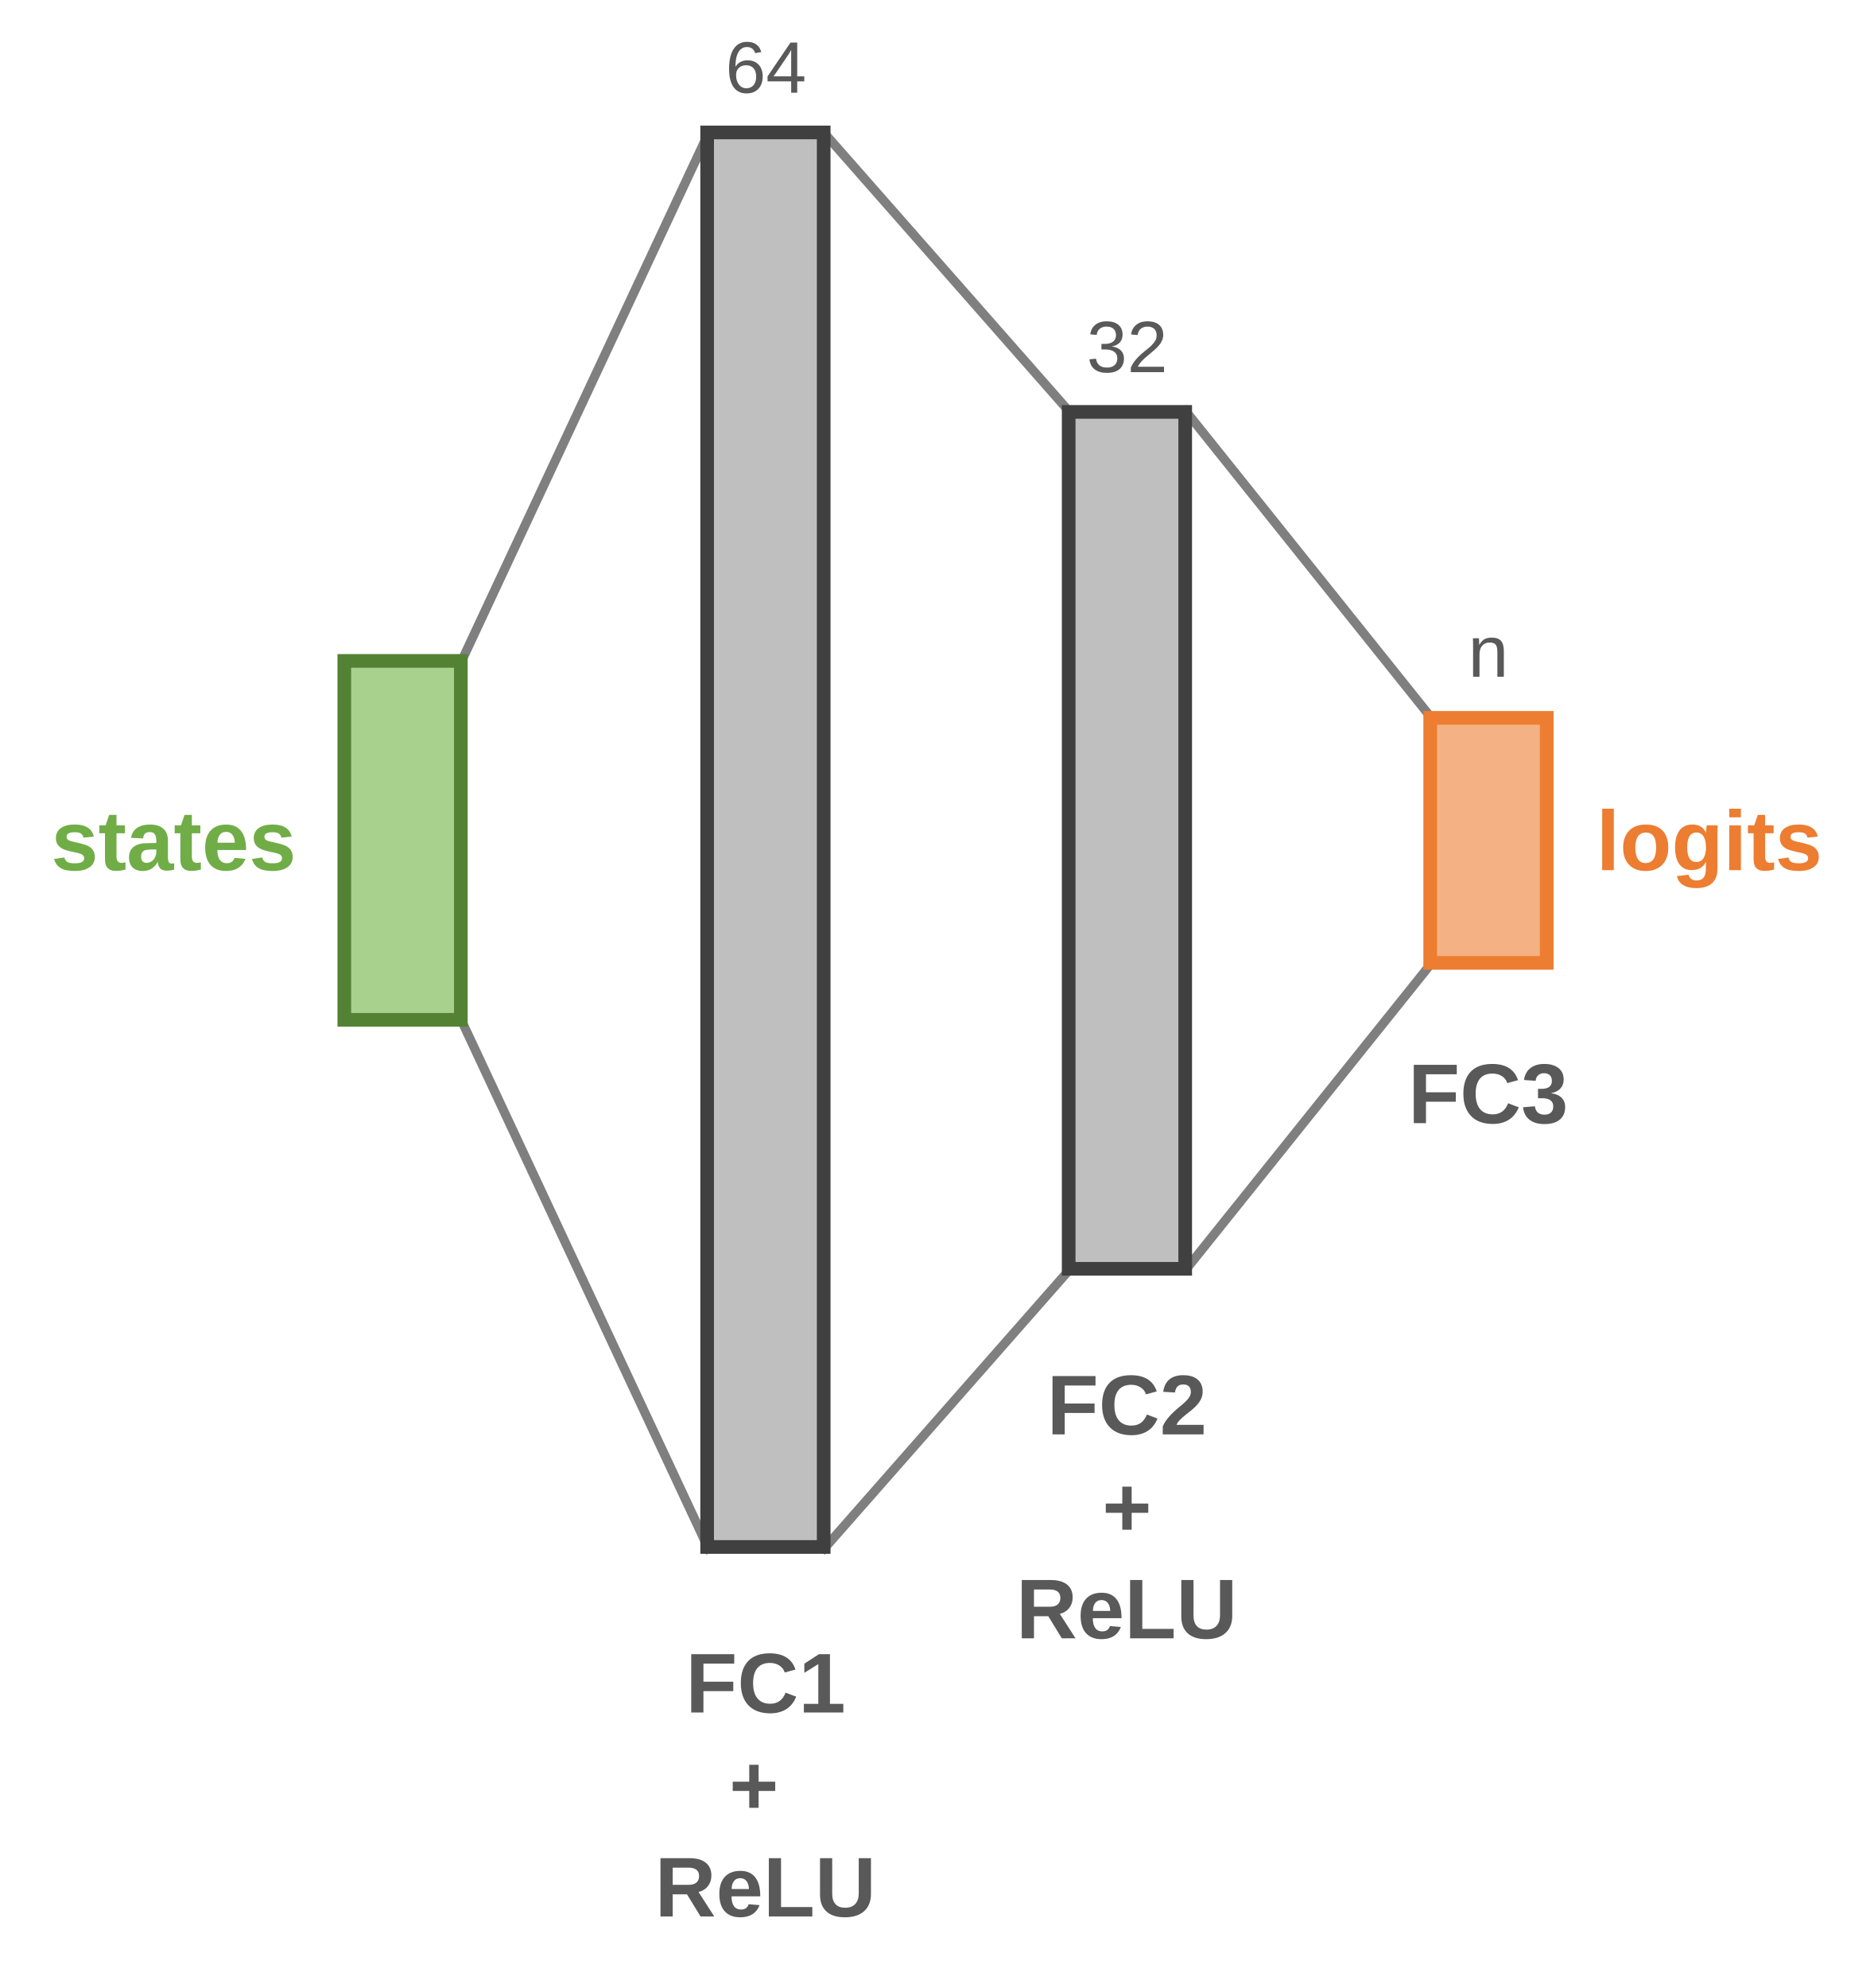
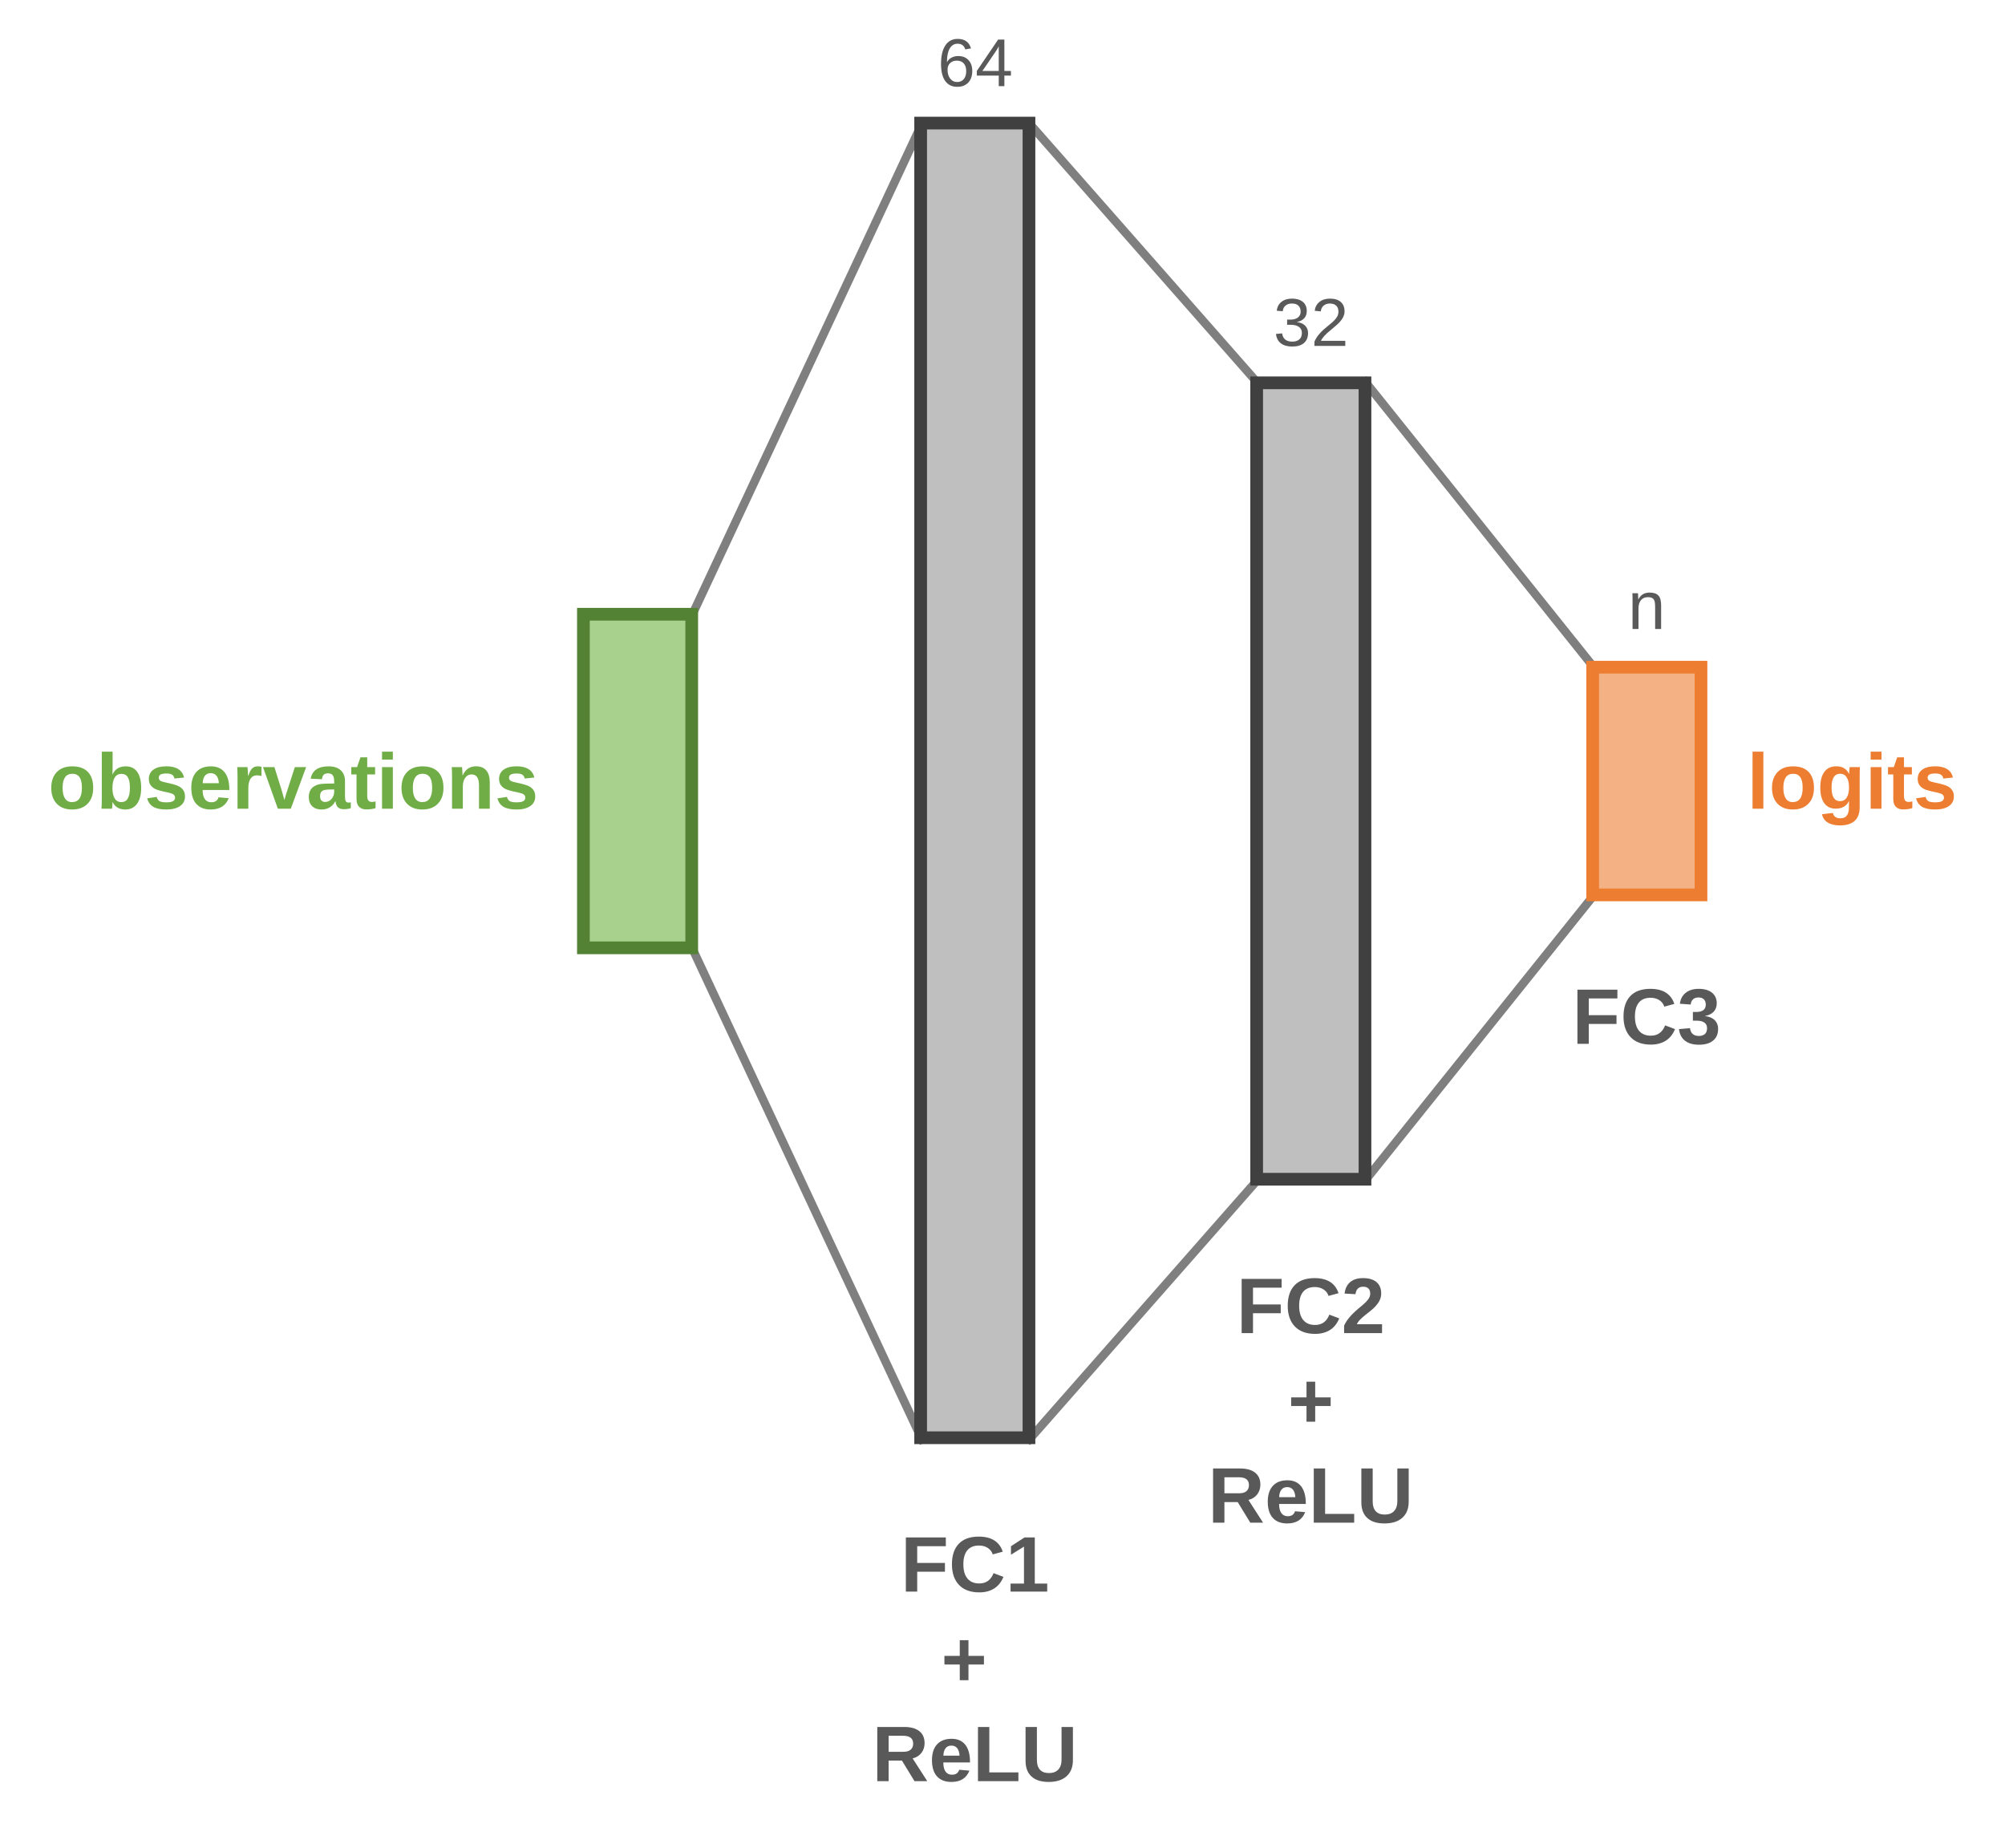
- <svg xmlns="http://www.w3.org/2000/svg" width="1415" height="1501" xml:space="preserve" overflow="hidden">
-   <defs>
-     <clipPath id="clip0">
-       <rect x="4438" y="933" width="1415" height="1501" />
-     </clipPath>
-   </defs>
-   <g clip-path="url(#clip0)" transform="translate(-4438 -933)">
+ <svg xmlns="http://www.w3.org/2000/svg" width="1629" height="1501" xml:space="preserve" overflow="hidden">
+   <g transform="translate(-4224 -933)">
    <path d="M5333.5 1243.5 5518.76 1474.88" stroke="#7F7F7F" stroke-width="6.875" stroke-linecap="square" stroke-miterlimit="8" stroke-dasharray="20.625 6.875" fill="none" fill-rule="evenodd" />
    <path d="M0 0 185.262 231.078" stroke="#7F7F7F" stroke-width="6.875" stroke-linecap="square" stroke-miterlimit="8" stroke-dasharray="20.625 6.875" fill="none" fill-rule="evenodd" transform="matrix(-1 0 0 1 5518.76 1660.5)" />
    <path d="M0 0 185.263 210.592" stroke="#7F7F7F" stroke-width="6.875" stroke-linecap="square" stroke-miterlimit="8" stroke-dasharray="20.625 6.875" fill="none" fill-rule="evenodd" transform="matrix(-1 0 0 1 5245.76 1891.5)" />
    <path d="M5060.5 1033.5 5245.76 1244.09" stroke="#7F7F7F" stroke-width="6.875" stroke-linecap="square" stroke-miterlimit="8" stroke-dasharray="20.625 6.875" fill="none" fill-rule="evenodd" />
    <path d="M0 0 186.511 398.782" stroke="#7F7F7F" stroke-width="6.875" stroke-linecap="square" stroke-miterlimit="8" stroke-dasharray="20.625 6.875" fill="none" fill-rule="evenodd" transform="matrix(-1 0 0 1 4973.01 1033.5)" />
    <path d="M4786.5 1703.5 4973.01 2102.28" stroke="#7F7F7F" stroke-width="6.875" stroke-linecap="square" stroke-miterlimit="8" stroke-dasharray="20.625 6.875" fill="none" fill-rule="evenodd" />
    <rect x="4972" y="1033" width="88" height="1068" stroke="#404040" stroke-width="10.312" stroke-miterlimit="8" fill="#BFBFBF" />
    <rect x="5245" y="1244" width="88" height="647" stroke="#404040" stroke-width="10.312" stroke-miterlimit="8" fill="#BFBFBF" />
    <text fill="#595959" font-family="Arial,Arial_MSFontService,sans-serif" font-weight="700" font-size="64" transform="matrix(1 0 0 1 4955.7 2226)">FC1</text>
    <text fill="#595959" font-family="Arial,Arial_MSFontService,sans-serif" font-weight="700" font-size="64" transform="matrix(1 0 0 1 4988.63 2303)">+ </text>
    <text fill="#595959" font-family="Arial,Arial_MSFontService,sans-serif" font-weight="700" font-size="64" transform="matrix(1 0 0 1 4932.48 2380)">ReLU</text>
    <text fill="#595959" font-family="Arial,Arial_MSFontService,sans-serif" font-weight="700" font-size="64" transform="matrix(1 0 0 1 5228.52 2016)">FC2</text>
    <text fill="#595959" font-family="Arial,Arial_MSFontService,sans-serif" font-weight="700" font-size="64" transform="matrix(1 0 0 1 5270.34 2093)">+</text>
    <text fill="#595959" font-family="Arial,Arial_MSFontService,sans-serif" font-weight="700" font-size="64" transform="matrix(1 0 0 1 5205.3 2170)">ReLU</text>
    <text fill="#595959" font-family="Arial,Arial_MSFontService,sans-serif" font-weight="700" font-size="64" transform="matrix(1 0 0 1 5501.33 1781)">FC3</text>
    <rect x="4698" y="1432" width="88" height="271" stroke="#548235" stroke-width="10.312" stroke-miterlimit="8" fill="#A9D18E" />
    <rect x="5518" y="1475" width="88" height="185" stroke="#ED7D31" stroke-width="10.312" stroke-miterlimit="8" fill="#F4B183" />
-     <text fill="#70AD47" font-family="Arial,Arial_MSFontService,sans-serif" font-weight="700" font-size="64" transform="matrix(1 0 0 1 4476.63 1590)">states</text>
+     <text fill="#70AD47" font-family="Arial,Arial_MSFontService,sans-serif" font-weight="700" font-size="64" transform="matrix(1 0 0 1 4263.14 1590)">observations</text>
    <text fill="#ED7D31" font-family="Arial,Arial_MSFontService,sans-serif" font-weight="700" font-size="64" transform="matrix(1 0 0 1 5643.42 1590)">logits</text>
    <text fill="#595959" font-family="Arial,Arial_MSFontService,sans-serif" font-weight="400" font-size="55" transform="matrix(1 0 0 1 4985.77 1003)">64</text>
    <text fill="#595959" font-family="Arial,Arial_MSFontService,sans-serif" font-weight="400" font-size="55" transform="matrix(1 0 0 1 5258.58 1214)">32</text>
    <text fill="#595959" font-family="Arial,Arial_MSFontService,sans-serif" font-weight="400" font-size="55" transform="matrix(1 0 0 1 5546.59 1444)">n</text>
  </g>
</svg>
